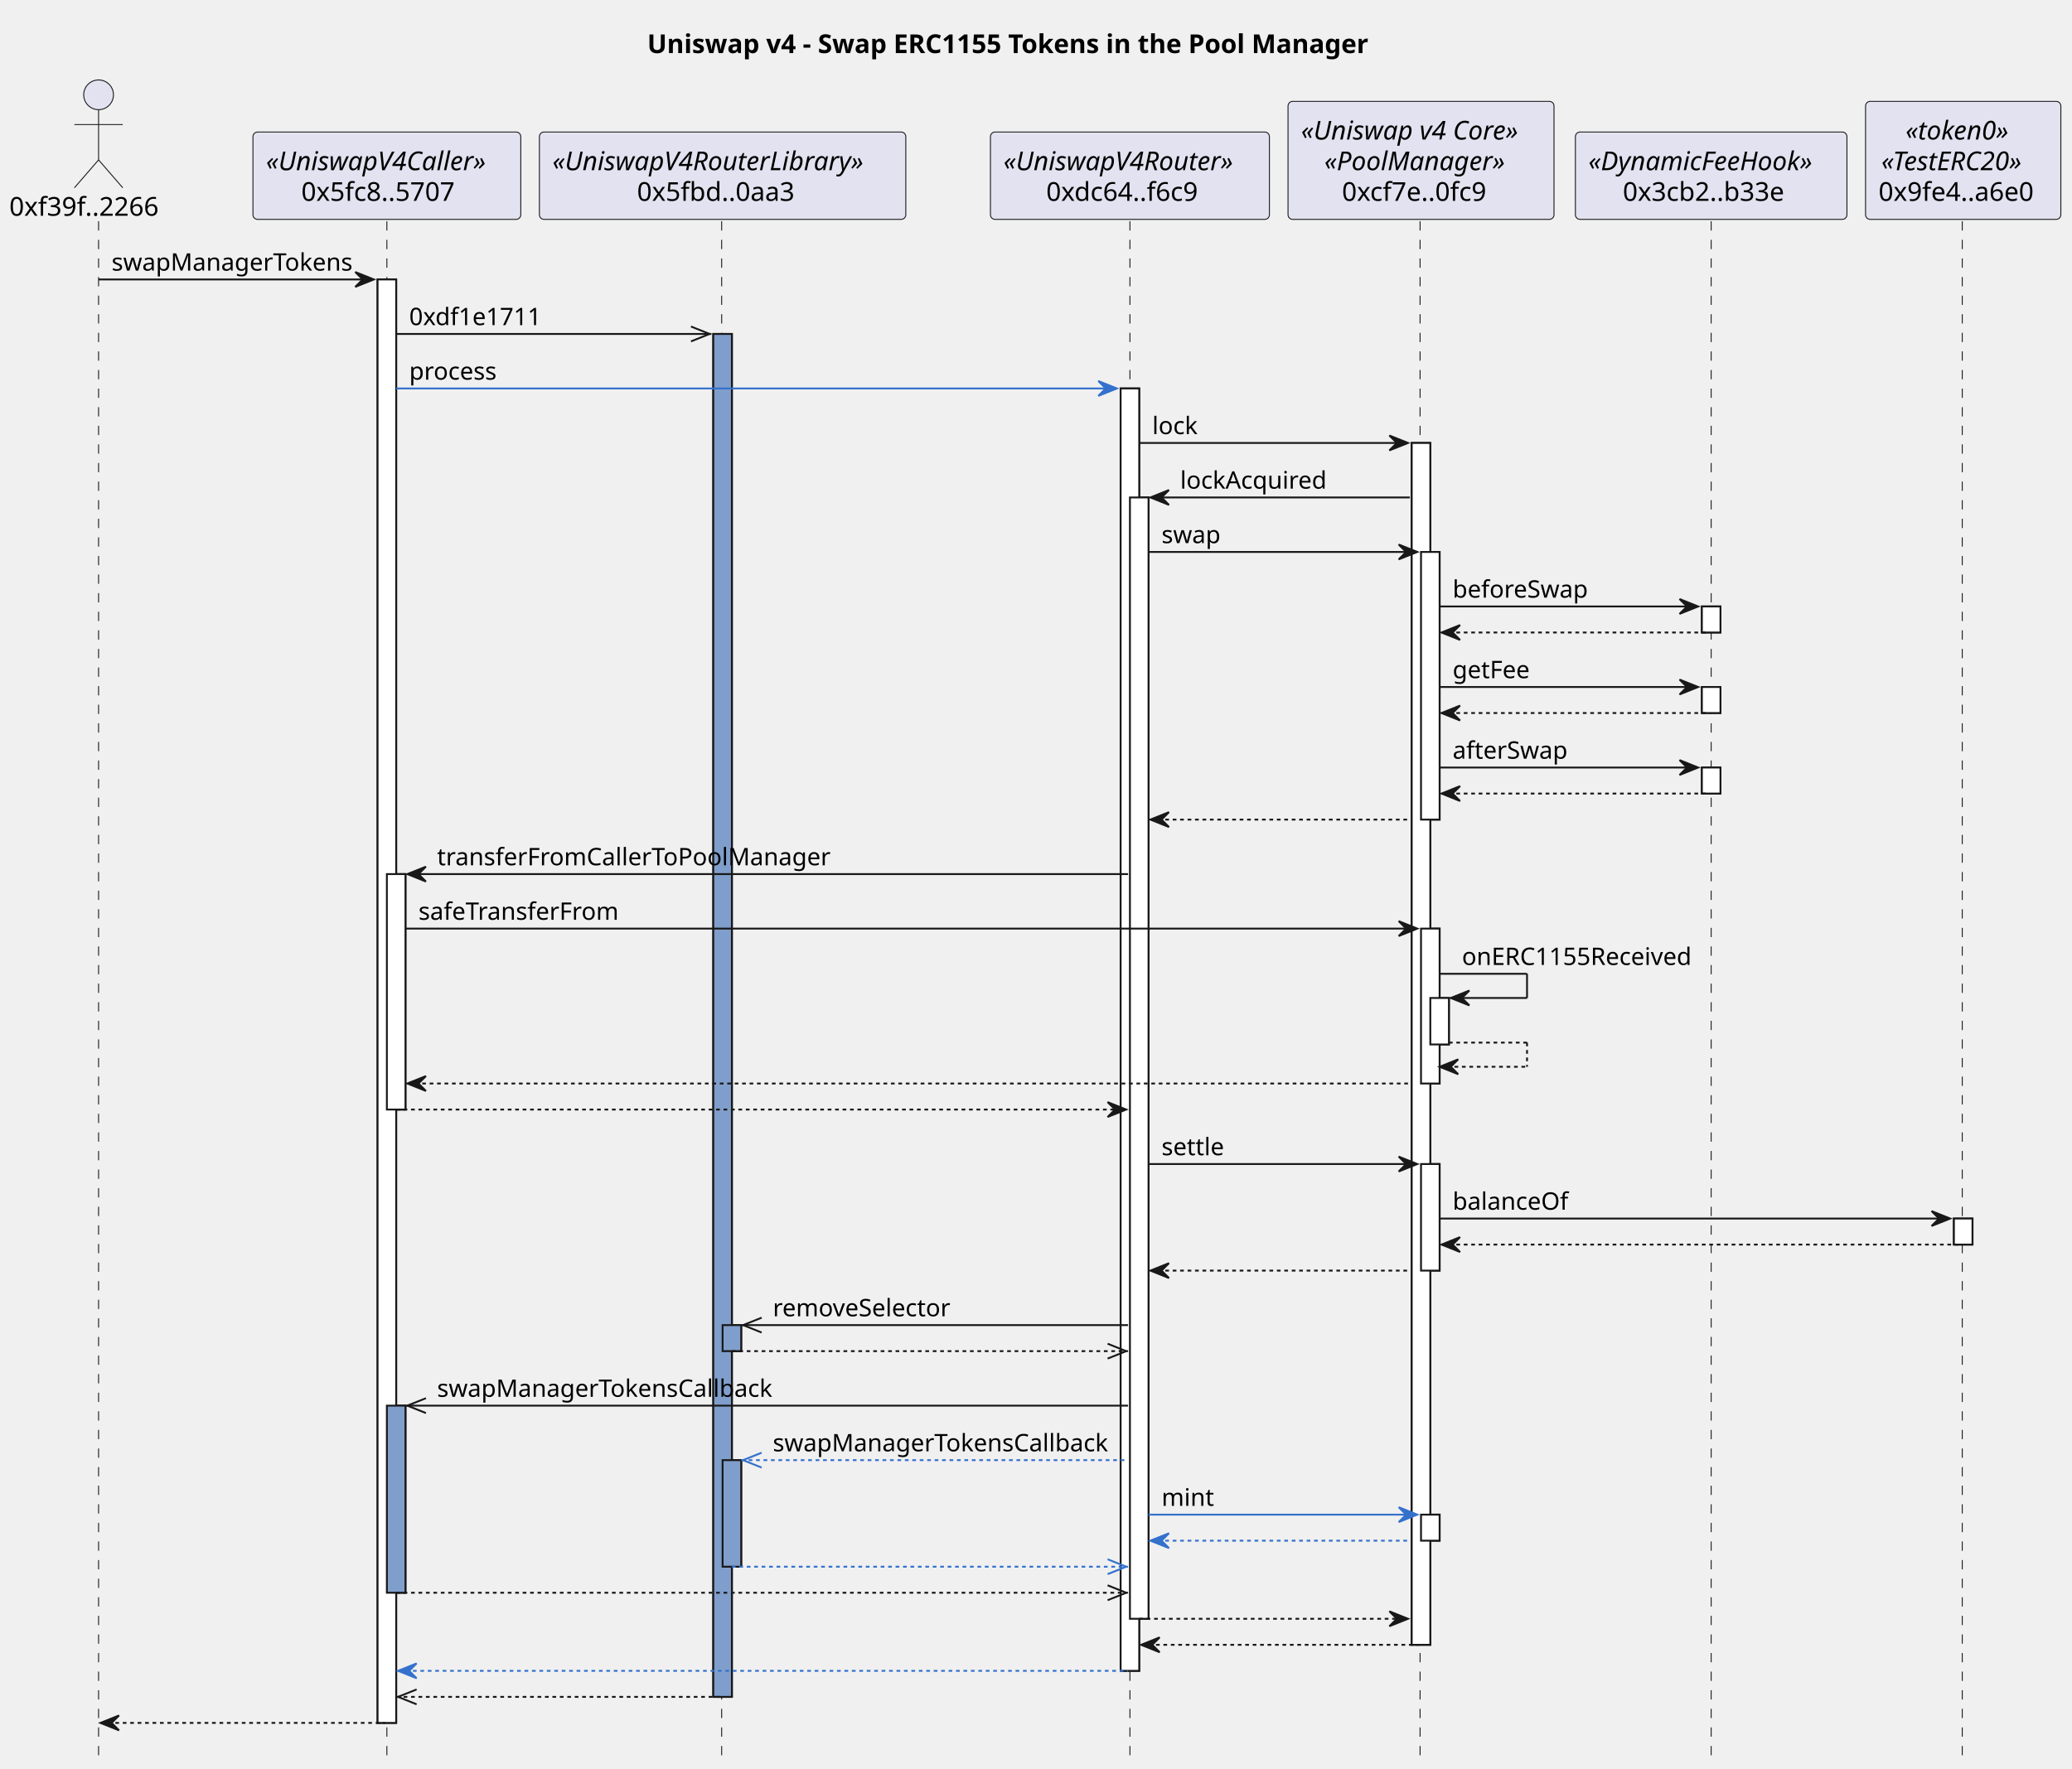
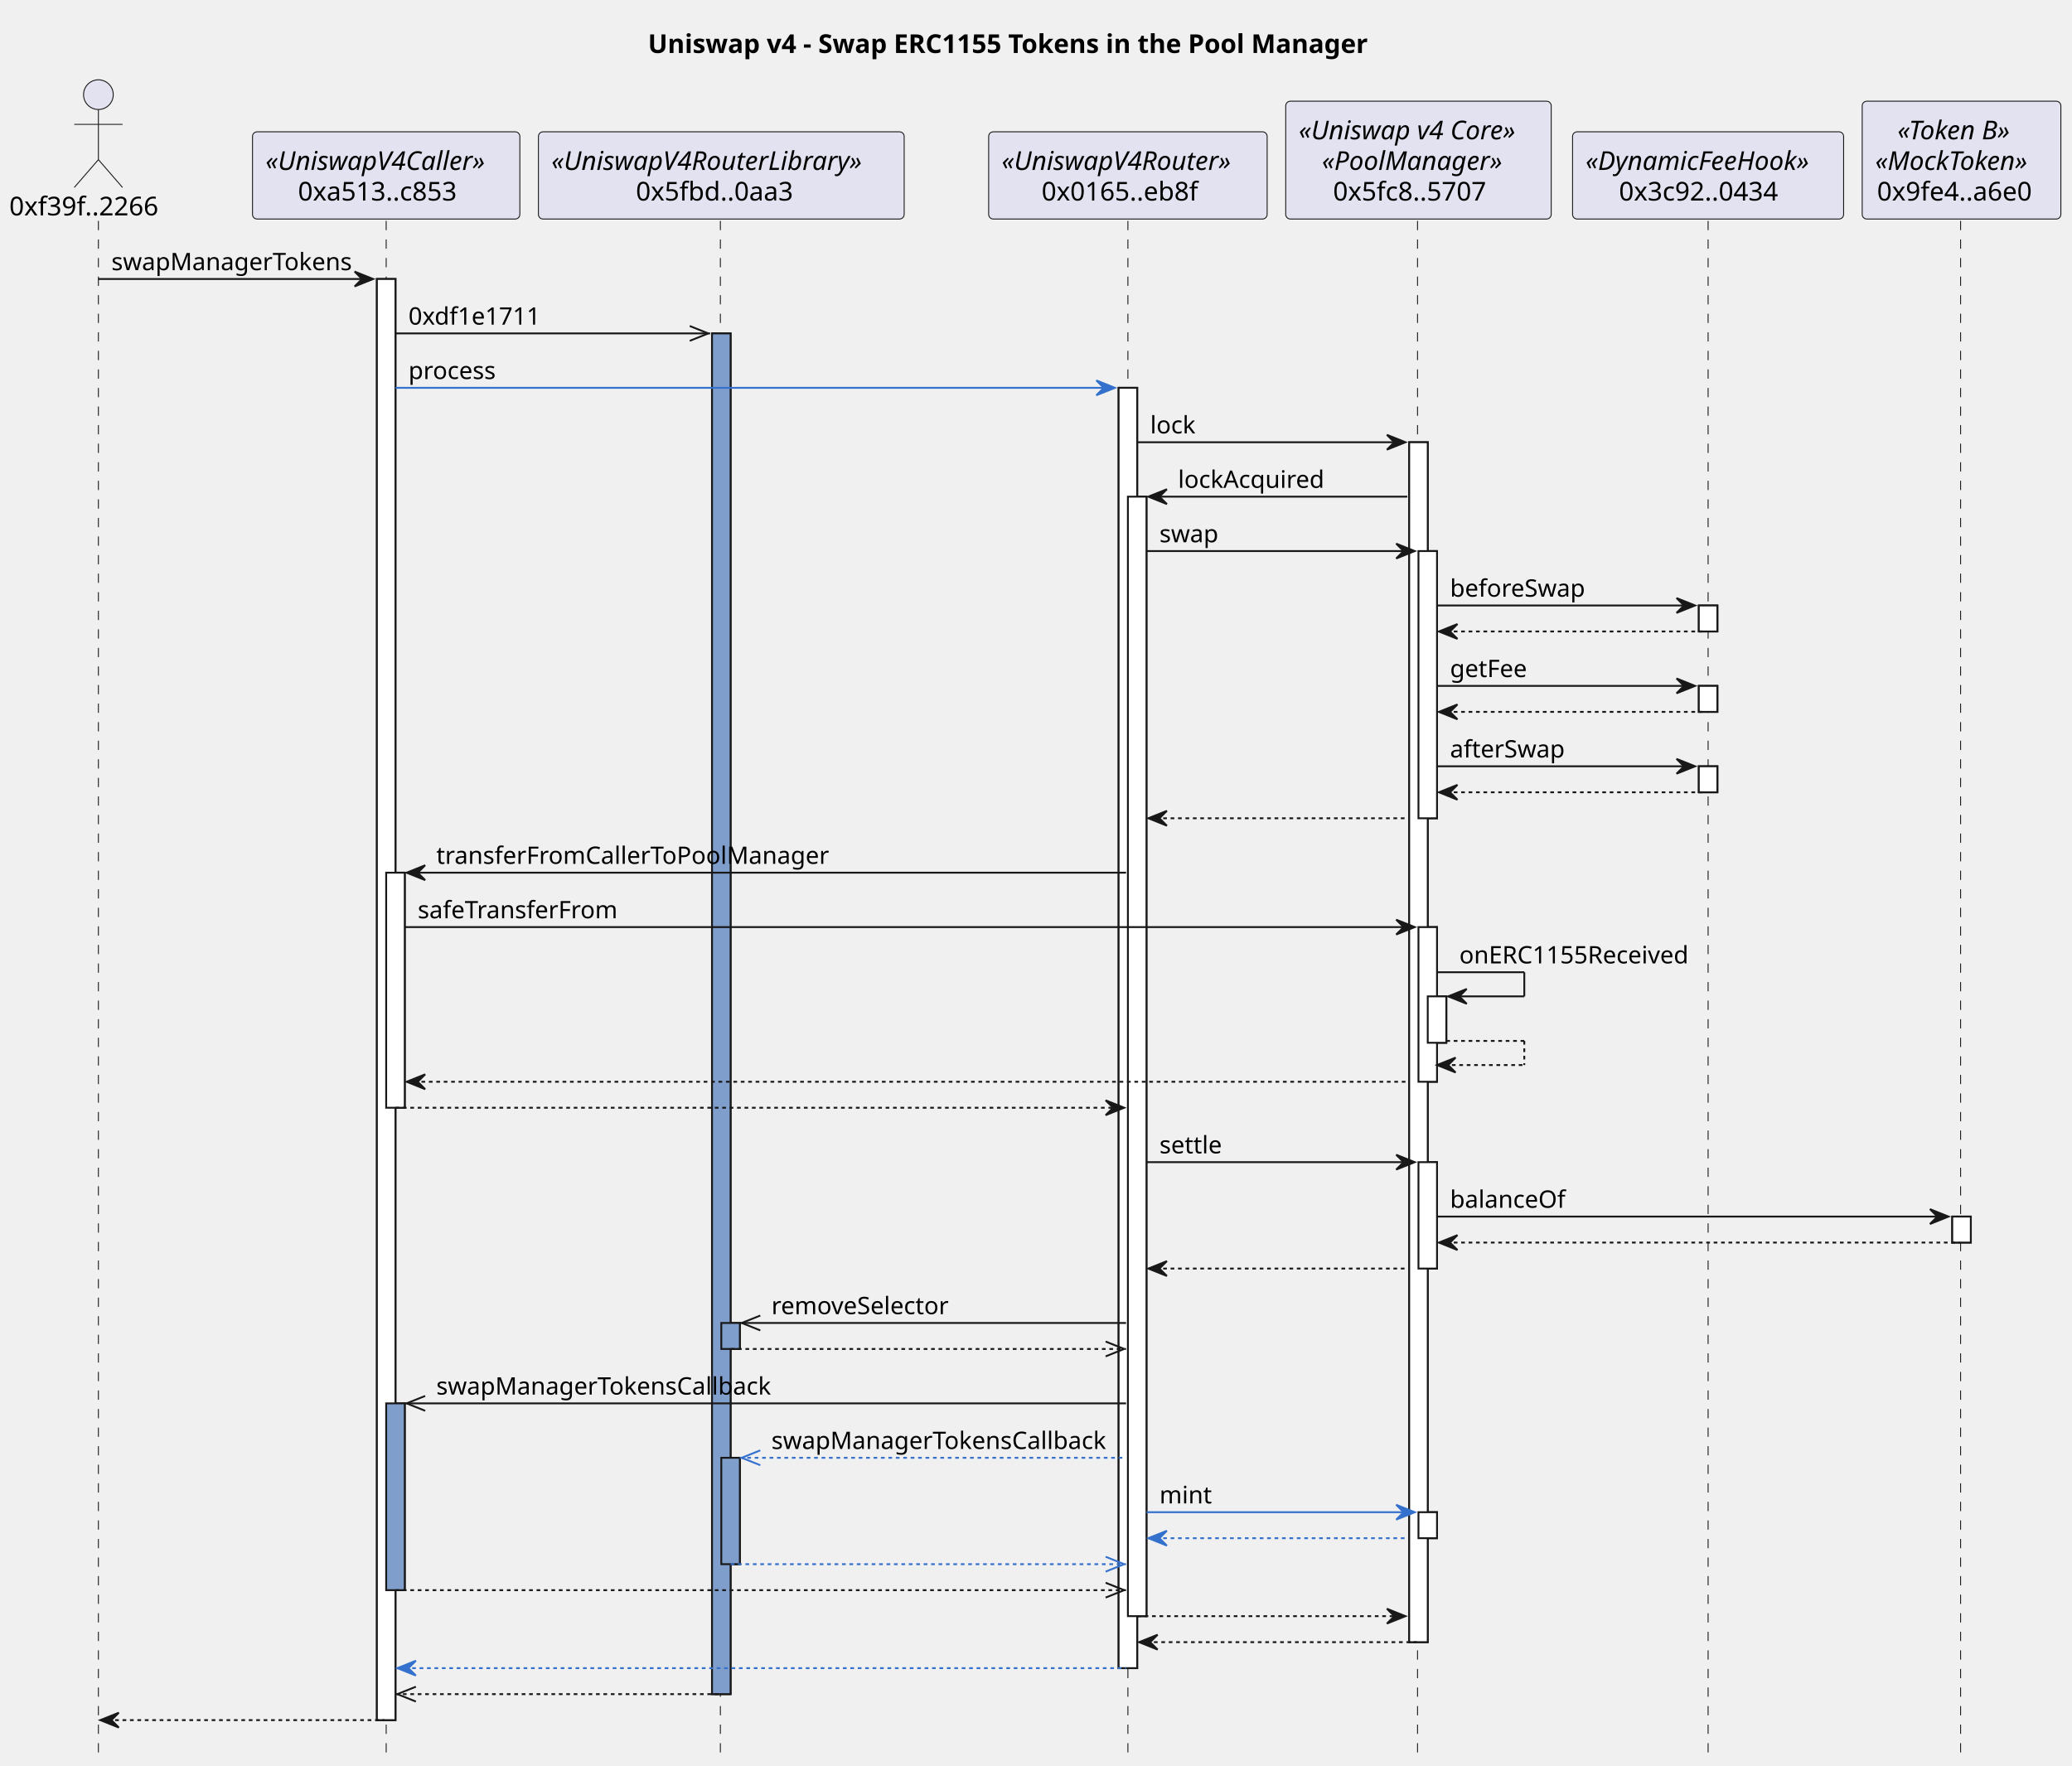
- <svg xmlns="http://www.w3.org/2000/svg" contentStyleType="text/css" height="951px" preserveAspectRatio="none" style="width:1114px;height:951px;background:#FFFFFF;" version="1.1" viewBox="0 0 1114 951" width="1114px" zoomAndPan="magnify">
+ <svg xmlns="http://www.w3.org/2000/svg" contentStyleType="text/css" height="951px" preserveAspectRatio="none" style="width:1116px;height:951px;background:#FFFFFF;" version="1.1" viewBox="0 0 1116 951" width="1116px" zoomAndPan="magnify">
  <defs />
  <g>
-     <text fill="#000000" font-family="sans-serif" font-size="14" font-weight="bold" lengthAdjust="spacing" textLength="416" x="348" y="28.535">Uniswap v4 - Swap ERC1155 Tokens in the Pool Manager</text>
+     <text fill="#000000" font-family="sans-serif" font-size="14" font-weight="bold" lengthAdjust="spacing" textLength="416" x="349" y="28.535">Uniswap v4 - Swap ERC1155 Tokens in the Pool Manager</text>
    <rect fill="#FFFFFF" height="776.279" style="stroke:#181818;stroke-width:1.0;" width="10" x="203" y="150.287" />
    <rect fill="#FFFFFF" height="126.621" style="stroke:#181818;stroke-width:1.0;" width="10" x="208" y="470.082" />
    <rect fill="#809ECB" height="100.621" style="stroke:#181818;stroke-width:1.0;" width="10" x="208" y="755.945" />
    <rect fill="#809ECB" height="732.969" style="stroke:#181818;stroke-width:1.0;" width="10" x="383.5" y="179.598" />
    <rect fill="#809ECB" height="14" style="stroke:#181818;stroke-width:1.0;" width="10" x="388.5" y="712.635" />
    <rect fill="#809ECB" height="57.31" style="stroke:#181818;stroke-width:1.0;" width="10" x="388.5" y="785.256" />
    <rect fill="#FFFFFF" height="689.658" style="stroke:#181818;stroke-width:1.0;" width="10" x="602.5" y="208.908" />
    <rect fill="#FFFFFF" height="603.037" style="stroke:#181818;stroke-width:1.0;" width="10" x="607.5" y="267.529" />
    <rect fill="#FFFFFF" height="646.348" style="stroke:#181818;stroke-width:1.0;" width="10" x="759" y="238.219" />
    <rect fill="#FFFFFF" height="143.932" style="stroke:#181818;stroke-width:1.0;" width="10" x="764" y="296.84" />
    <rect fill="#FFFFFF" height="83.311" style="stroke:#181818;stroke-width:1.0;" width="10" x="764" y="499.393" />
    <rect fill="#FFFFFF" height="25" style="stroke:#181818;stroke-width:1.0;" width="10" x="769" y="536.703" />
    <rect fill="#FFFFFF" height="57.31" style="stroke:#181818;stroke-width:1.0;" width="10" x="764" y="626.014" />
    <rect fill="#FFFFFF" height="14" style="stroke:#181818;stroke-width:1.0;" width="10" x="764" y="814.566" />
    <rect fill="#FFFFFF" height="14" style="stroke:#181818;stroke-width:1.0;" width="10" x="915" y="326.15" />
    <rect fill="#FFFFFF" height="14" style="stroke:#181818;stroke-width:1.0;" width="10" x="915" y="369.461" />
    <rect fill="#FFFFFF" height="14" style="stroke:#181818;stroke-width:1.0;" width="10" x="915" y="412.772" />
-     <rect fill="#FFFFFF" height="14" style="stroke:#181818;stroke-width:1.0;" width="10" x="1050.5" y="655.324" />
+     <rect fill="#FFFFFF" height="14" style="stroke:#181818;stroke-width:1.0;" width="10" x="1051.5" y="655.324" />
    <line style="stroke:#181818;stroke-width:0.5;stroke-dasharray:5.0,5.0;" x1="53" x2="53" y1="118.977" y2="944.566" />
    <line style="stroke:#181818;stroke-width:0.5;stroke-dasharray:5.0,5.0;" x1="208" x2="208" y1="118.977" y2="944.566" />
    <line style="stroke:#181818;stroke-width:0.5;stroke-dasharray:5.0,5.0;" x1="388" x2="388" y1="118.977" y2="944.566" />
    <line style="stroke:#181818;stroke-width:0.5;stroke-dasharray:5.0,5.0;" x1="607.5" x2="607.5" y1="118.977" y2="944.566" />
    <line style="stroke:#181818;stroke-width:0.5;stroke-dasharray:5.0,5.0;" x1="763.5" x2="763.5" y1="118.977" y2="944.566" />
    <line style="stroke:#181818;stroke-width:0.5;stroke-dasharray:5.0,5.0;" x1="920" x2="920" y1="118.977" y2="944.566" />
-     <line style="stroke:#181818;stroke-width:0.5;stroke-dasharray:5.0,5.0;" x1="1055" x2="1055" y1="118.977" y2="944.566" />
+     <line style="stroke:#181818;stroke-width:0.5;stroke-dasharray:5.0,5.0;" x1="1056" x2="1056" y1="118.977" y2="944.566" />
    <text fill="#000000" font-family="sans-serif" font-size="14" lengthAdjust="spacing" textLength="90" x="5" y="116.023">0xf39f..2266</text>
    <ellipse cx="53" cy="50.988" fill="#E2E2F0" rx="8" ry="8" style="stroke:#181818;stroke-width:0.5;" />
    <path d="M53,58.988 L53,85.988 M40,66.988 L66,66.988 M53,85.988 L40,100.988 M53,85.988 L66,100.988 " fill="none" style="stroke:#181818;stroke-width:0.5;" />
    <rect fill="#E2E2F0" height="46.977" rx="2.5" ry="2.5" style="stroke:#181818;stroke-width:0.5;" width="144" x="136" y="71" />
    <text fill="#000000" font-family="sans-serif" font-size="14" font-style="italic" lengthAdjust="spacing" textLength="130" x="143" y="91.535">«UniswapV4Caller»</text>
-     <text fill="#000000" font-family="sans-serif" font-size="14" lengthAdjust="spacing" textLength="92" x="162" y="108.023">0x5fc8..5707</text>
+     <text fill="#000000" font-family="sans-serif" font-size="14" lengthAdjust="spacing" textLength="95" x="160.5" y="108.023">0xa513..c853</text>
    <rect fill="#E2E2F0" height="46.977" rx="2.5" ry="2.5" style="stroke:#181818;stroke-width:0.5;" width="197" x="290" y="71" />
    <text fill="#000000" font-family="sans-serif" font-size="14" font-style="italic" lengthAdjust="spacing" textLength="183" x="297" y="91.535">«UniswapV4RouterLibrary»</text>
    <text fill="#000000" font-family="sans-serif" font-size="14" lengthAdjust="spacing" textLength="92" x="342.5" y="108.023">0x5fbd..0aa3</text>
    <rect fill="#E2E2F0" height="46.977" rx="2.5" ry="2.5" style="stroke:#181818;stroke-width:0.5;" width="150" x="532.5" y="71" />
    <text fill="#000000" font-family="sans-serif" font-size="14" font-style="italic" lengthAdjust="spacing" textLength="136" x="539.5" y="91.535">«UniswapV4Router»</text>
-     <text fill="#000000" font-family="sans-serif" font-size="14" lengthAdjust="spacing" textLength="90" x="562.5" y="108.023">0xdc64..f6c9</text>
+     <text fill="#000000" font-family="sans-serif" font-size="14" lengthAdjust="spacing" textLength="93" x="561" y="108.023">0x0165..eb8f</text>
    <rect fill="#E2E2F0" height="63.465" rx="2.5" ry="2.5" style="stroke:#181818;stroke-width:0.5;" width="143" x="692.5" y="54.512" />
    <text fill="#000000" font-family="sans-serif" font-size="14" font-style="italic" lengthAdjust="spacing" textLength="129" x="699.5" y="75.047">«Uniswap v4 Core»</text>
    <text fill="#000000" font-family="sans-serif" font-size="14" font-style="italic" lengthAdjust="spacing" textLength="104" x="712" y="91.535">«PoolManager»</text>
-     <text fill="#000000" font-family="sans-serif" font-size="14" lengthAdjust="spacing" textLength="85" x="721.5" y="108.023">0xcf7e..0fc9</text>
+     <text fill="#000000" font-family="sans-serif" font-size="14" lengthAdjust="spacing" textLength="92" x="718" y="108.023">0x5fc8..5707</text>
    <rect fill="#E2E2F0" height="46.977" rx="2.5" ry="2.5" style="stroke:#181818;stroke-width:0.5;" width="146" x="847" y="71" />
    <text fill="#000000" font-family="sans-serif" font-size="14" font-style="italic" lengthAdjust="spacing" textLength="132" x="854" y="91.535">«DynamicFeeHook»</text>
-     <text fill="#000000" font-family="sans-serif" font-size="14" lengthAdjust="spacing" textLength="95" x="872.5" y="108.023">0x3cb2..b33e</text>
-     <rect fill="#E2E2F0" height="63.465" rx="2.5" ry="2.5" style="stroke:#181818;stroke-width:0.5;" width="105" x="1003" y="54.512" />
-     <text fill="#000000" font-family="sans-serif" font-size="14" font-style="italic" lengthAdjust="spacing" textLength="62" x="1024.5" y="75.047">«token0»</text>
-     <text fill="#000000" font-family="sans-serif" font-size="14" font-style="italic" lengthAdjust="spacing" textLength="88" x="1011.5" y="91.535">«TestERC20»</text>
-     <text fill="#000000" font-family="sans-serif" font-size="14" lengthAdjust="spacing" textLength="91" x="1010" y="108.023">0x9fe4..a6e0</text>
+     <text fill="#000000" font-family="sans-serif" font-size="14" lengthAdjust="spacing" textLength="96" x="872" y="108.023">0x3c92..0434</text>
+     <rect fill="#E2E2F0" height="63.465" rx="2.5" ry="2.5" style="stroke:#181818;stroke-width:0.5;" width="107" x="1003" y="54.512" />
+     <text fill="#000000" font-family="sans-serif" font-size="14" font-style="italic" lengthAdjust="spacing" textLength="69" x="1022" y="75.047">«Token B»</text>
+     <text fill="#000000" font-family="sans-serif" font-size="14" font-style="italic" lengthAdjust="spacing" textLength="93" x="1010" y="91.535">«MockToken»</text>
+     <text fill="#000000" font-family="sans-serif" font-size="14" lengthAdjust="spacing" textLength="91" x="1011" y="108.023">0x9fe4..a6e0</text>
    <rect fill="#FFFFFF" height="776.279" style="stroke:#181818;stroke-width:1.0;" width="10" x="203" y="150.287" />
    <rect fill="#FFFFFF" height="126.621" style="stroke:#181818;stroke-width:1.0;" width="10" x="208" y="470.082" />
    <rect fill="#809ECB" height="100.621" style="stroke:#181818;stroke-width:1.0;" width="10" x="208" y="755.945" />
    <rect fill="#809ECB" height="732.969" style="stroke:#181818;stroke-width:1.0;" width="10" x="383.5" y="179.598" />
    <rect fill="#809ECB" height="14" style="stroke:#181818;stroke-width:1.0;" width="10" x="388.5" y="712.635" />
    <rect fill="#809ECB" height="57.31" style="stroke:#181818;stroke-width:1.0;" width="10" x="388.5" y="785.256" />
    <rect fill="#FFFFFF" height="689.658" style="stroke:#181818;stroke-width:1.0;" width="10" x="602.5" y="208.908" />
    <rect fill="#FFFFFF" height="603.037" style="stroke:#181818;stroke-width:1.0;" width="10" x="607.5" y="267.529" />
    <rect fill="#FFFFFF" height="646.348" style="stroke:#181818;stroke-width:1.0;" width="10" x="759" y="238.219" />
    <rect fill="#FFFFFF" height="143.932" style="stroke:#181818;stroke-width:1.0;" width="10" x="764" y="296.84" />
    <rect fill="#FFFFFF" height="83.311" style="stroke:#181818;stroke-width:1.0;" width="10" x="764" y="499.393" />
    <rect fill="#FFFFFF" height="25" style="stroke:#181818;stroke-width:1.0;" width="10" x="769" y="536.703" />
    <rect fill="#FFFFFF" height="57.31" style="stroke:#181818;stroke-width:1.0;" width="10" x="764" y="626.014" />
    <rect fill="#FFFFFF" height="14" style="stroke:#181818;stroke-width:1.0;" width="10" x="764" y="814.566" />
    <rect fill="#FFFFFF" height="14" style="stroke:#181818;stroke-width:1.0;" width="10" x="915" y="326.15" />
    <rect fill="#FFFFFF" height="14" style="stroke:#181818;stroke-width:1.0;" width="10" x="915" y="369.461" />
    <rect fill="#FFFFFF" height="14" style="stroke:#181818;stroke-width:1.0;" width="10" x="915" y="412.772" />
-     <rect fill="#FFFFFF" height="14" style="stroke:#181818;stroke-width:1.0;" width="10" x="1050.5" y="655.324" />
+     <rect fill="#FFFFFF" height="14" style="stroke:#181818;stroke-width:1.0;" width="10" x="1051.5" y="655.324" />
    <polygon fill="#181818" points="191,146.287,201,150.287,191,154.287,195,150.287" style="stroke:#181818;stroke-width:1.0;" />
    <line style="stroke:#181818;stroke-width:1.0;" x1="53" x2="197" y1="150.287" y2="150.287" />
    <text fill="#000000" font-family="sans-serif" font-size="13" lengthAdjust="spacing" textLength="131" x="60" y="145.545">swapManagerTokens</text>
    <line style="stroke:#181818;stroke-width:1.0;" x1="381.5" x2="371.5" y1="179.598" y2="175.598" />
    <line style="stroke:#181818;stroke-width:1.0;" x1="381.5" x2="371.5" y1="179.598" y2="183.598" />
    <line style="stroke:#181818;stroke-width:1.0;" x1="213" x2="382.5" y1="179.598" y2="179.598" />
    <text fill="#000000" font-family="sans-serif" font-size="13" lengthAdjust="spacing" textLength="76" x="220" y="174.856">0xdf1e1711</text>
    <polygon fill="#3471CD" points="590.5,204.908,600.5,208.908,590.5,212.908,594.5,208.908" style="stroke:#3471CD;stroke-width:1.0;" />
    <line style="stroke:#3471CD;stroke-width:1.0;" x1="213" x2="596.5" y1="208.908" y2="208.908" />
    <text fill="#000000" font-family="sans-serif" font-size="13" lengthAdjust="spacing" textLength="49" x="220" y="204.166">process</text>
    <polygon fill="#181818" points="747,234.219,757,238.219,747,242.219,751,238.219" style="stroke:#181818;stroke-width:1.0;" />
    <line style="stroke:#181818;stroke-width:1.0;" x1="612.5" x2="753" y1="238.219" y2="238.219" />
    <text fill="#000000" font-family="sans-serif" font-size="13" lengthAdjust="spacing" textLength="27" x="619.5" y="233.477">lock</text>
    <polygon fill="#181818" points="628.5,263.529,618.5,267.529,628.5,271.529,624.5,267.529" style="stroke:#181818;stroke-width:1.0;" />
    <line style="stroke:#181818;stroke-width:1.0;" x1="622.5" x2="758" y1="267.529" y2="267.529" />
    <text fill="#000000" font-family="sans-serif" font-size="13" lengthAdjust="spacing" textLength="83" x="634.5" y="262.787">lockAcquired</text>
    <polygon fill="#181818" points="752,292.84,762,296.84,752,300.84,756,296.84" style="stroke:#181818;stroke-width:1.0;" />
    <line style="stroke:#181818;stroke-width:1.0;" x1="617.5" x2="758" y1="296.84" y2="296.84" />
    <text fill="#000000" font-family="sans-serif" font-size="13" lengthAdjust="spacing" textLength="32" x="624.5" y="292.098">swap</text>
    <polygon fill="#181818" points="903,322.15,913,326.15,903,330.15,907,326.15" style="stroke:#181818;stroke-width:1.0;" />
    <line style="stroke:#181818;stroke-width:1.0;" x1="774" x2="909" y1="326.15" y2="326.15" />
    <text fill="#000000" font-family="sans-serif" font-size="13" lengthAdjust="spacing" textLength="72" x="781" y="321.408">beforeSwap</text>
    <polygon fill="#181818" points="785,336.15,775,340.15,785,344.15,781,340.15" style="stroke:#181818;stroke-width:1.0;" />
    <line style="stroke:#181818;stroke-width:1.0;stroke-dasharray:2.0,2.0;" x1="779" x2="919" y1="340.15" y2="340.15" />
    <polygon fill="#181818" points="903,365.461,913,369.461,903,373.461,907,369.461" style="stroke:#181818;stroke-width:1.0;" />
    <line style="stroke:#181818;stroke-width:1.0;" x1="774" x2="909" y1="369.461" y2="369.461" />
    <text fill="#000000" font-family="sans-serif" font-size="13" lengthAdjust="spacing" textLength="41" x="781" y="364.719">getFee</text>
    <polygon fill="#181818" points="785,379.461,775,383.461,785,387.461,781,383.461" style="stroke:#181818;stroke-width:1.0;" />
    <line style="stroke:#181818;stroke-width:1.0;stroke-dasharray:2.0,2.0;" x1="779" x2="919" y1="383.461" y2="383.461" />
    <polygon fill="#181818" points="903,408.772,913,412.772,903,416.772,907,412.772" style="stroke:#181818;stroke-width:1.0;" />
    <line style="stroke:#181818;stroke-width:1.0;" x1="774" x2="909" y1="412.772" y2="412.772" />
    <text fill="#000000" font-family="sans-serif" font-size="13" lengthAdjust="spacing" textLength="61" x="781" y="408.029">afterSwap</text>
    <polygon fill="#181818" points="785,422.772,775,426.772,785,430.772,781,426.772" style="stroke:#181818;stroke-width:1.0;" />
    <line style="stroke:#181818;stroke-width:1.0;stroke-dasharray:2.0,2.0;" x1="779" x2="919" y1="426.772" y2="426.772" />
    <polygon fill="#181818" points="628.5,436.772,618.5,440.772,628.5,444.772,624.5,440.772" style="stroke:#181818;stroke-width:1.0;" />
    <line style="stroke:#181818;stroke-width:1.0;stroke-dasharray:2.0,2.0;" x1="622.5" x2="758" y1="440.772" y2="440.772" />
    <polygon fill="#181818" points="229,466.082,219,470.082,229,474.082,225,470.082" style="stroke:#181818;stroke-width:1.0;" />
    <line style="stroke:#181818;stroke-width:1.0;" x1="223" x2="606.5" y1="470.082" y2="470.082" />
    <text fill="#000000" font-family="sans-serif" font-size="13" lengthAdjust="spacing" textLength="213" x="235" y="465.34">transferFromCallerToPoolManager</text>
    <polygon fill="#181818" points="752,495.393,762,499.393,752,503.393,756,499.393" style="stroke:#181818;stroke-width:1.0;" />
    <line style="stroke:#181818;stroke-width:1.0;" x1="218" x2="758" y1="499.393" y2="499.393" />
    <text fill="#000000" font-family="sans-serif" font-size="13" lengthAdjust="spacing" textLength="110" x="225" y="494.65">safeTransferFrom</text>
    <line style="stroke:#181818;stroke-width:1.0;" x1="774" x2="821" y1="523.703" y2="523.703" />
    <line style="stroke:#181818;stroke-width:1.0;" x1="821" x2="821" y1="523.703" y2="536.703" />
    <line style="stroke:#181818;stroke-width:1.0;" x1="780" x2="821" y1="536.703" y2="536.703" />
    <polygon fill="#181818" points="790,532.703,780,536.703,790,540.703,786,536.703" style="stroke:#181818;stroke-width:1.0;" />
    <text fill="#000000" font-family="sans-serif" font-size="13" lengthAdjust="spacing" textLength="127" x="786" y="518.961">onERC1155Received</text>
    <line style="stroke:#181818;stroke-width:1.0;stroke-dasharray:2.0,2.0;" x1="779" x2="821" y1="560.703" y2="560.703" />
    <line style="stroke:#181818;stroke-width:1.0;stroke-dasharray:2.0,2.0;" x1="821" x2="821" y1="560.703" y2="573.703" />
    <line style="stroke:#181818;stroke-width:1.0;stroke-dasharray:2.0,2.0;" x1="774" x2="821" y1="573.703" y2="573.703" />
    <polygon fill="#181818" points="784,569.703,774,573.703,784,577.703,780,573.703" style="stroke:#181818;stroke-width:1.0;" />
    <polygon fill="#181818" points="229,578.703,219,582.703,229,586.703,225,582.703" style="stroke:#181818;stroke-width:1.0;" />
    <line style="stroke:#181818;stroke-width:1.0;stroke-dasharray:2.0,2.0;" x1="223" x2="758" y1="582.703" y2="582.703" />
    <polygon fill="#181818" points="595.5,592.703,605.5,596.703,595.5,600.703,599.5,596.703" style="stroke:#181818;stroke-width:1.0;" />
    <line style="stroke:#181818;stroke-width:1.0;stroke-dasharray:2.0,2.0;" x1="213" x2="601.5" y1="596.703" y2="596.703" />
    <polygon fill="#181818" points="752,622.014,762,626.014,752,630.014,756,626.014" style="stroke:#181818;stroke-width:1.0;" />
    <line style="stroke:#181818;stroke-width:1.0;" x1="617.5" x2="758" y1="626.014" y2="626.014" />
    <text fill="#000000" font-family="sans-serif" font-size="13" lengthAdjust="spacing" textLength="35" x="624.5" y="621.271">settle</text>
-     <polygon fill="#181818" points="1038.5,651.324,1048.5,655.324,1038.5,659.324,1042.5,655.324" style="stroke:#181818;stroke-width:1.0;" />
-     <line style="stroke:#181818;stroke-width:1.0;" x1="774" x2="1044.5" y1="655.324" y2="655.324" />
+     <polygon fill="#181818" points="1039.5,651.324,1049.5,655.324,1039.5,659.324,1043.5,655.324" style="stroke:#181818;stroke-width:1.0;" />
+     <line style="stroke:#181818;stroke-width:1.0;" x1="774" x2="1045.5" y1="655.324" y2="655.324" />
    <text fill="#000000" font-family="sans-serif" font-size="13" lengthAdjust="spacing" textLength="63" x="781" y="650.582">balanceOf</text>
    <polygon fill="#181818" points="785,665.324,775,669.324,785,673.324,781,669.324" style="stroke:#181818;stroke-width:1.0;" />
-     <line style="stroke:#181818;stroke-width:1.0;stroke-dasharray:2.0,2.0;" x1="779" x2="1054.5" y1="669.324" y2="669.324" />
+     <line style="stroke:#181818;stroke-width:1.0;stroke-dasharray:2.0,2.0;" x1="779" x2="1055.5" y1="669.324" y2="669.324" />
    <polygon fill="#181818" points="628.5,679.324,618.5,683.324,628.5,687.324,624.5,683.324" style="stroke:#181818;stroke-width:1.0;" />
    <line style="stroke:#181818;stroke-width:1.0;stroke-dasharray:2.0,2.0;" x1="622.5" x2="758" y1="683.324" y2="683.324" />
    <line style="stroke:#181818;stroke-width:1.0;" x1="399.5" x2="409.5" y1="712.635" y2="708.635" />
    <line style="stroke:#181818;stroke-width:1.0;" x1="399.5" x2="409.5" y1="712.635" y2="716.635" />
    <line style="stroke:#181818;stroke-width:1.0;" x1="398.5" x2="606.5" y1="712.635" y2="712.635" />
    <text fill="#000000" font-family="sans-serif" font-size="13" lengthAdjust="spacing" textLength="96" x="415.5" y="707.893">removeSelector</text>
    <line style="stroke:#181818;stroke-width:1.0;" x1="605.5" x2="595.5" y1="726.635" y2="722.635" />
    <line style="stroke:#181818;stroke-width:1.0;" x1="605.5" x2="595.5" y1="726.635" y2="730.635" />
    <line style="stroke:#181818;stroke-width:1.0;stroke-dasharray:2.0,2.0;" x1="393.5" x2="606.5" y1="726.635" y2="726.635" />
    <line style="stroke:#181818;stroke-width:1.0;" x1="219" x2="229" y1="755.945" y2="751.945" />
    <line style="stroke:#181818;stroke-width:1.0;" x1="219" x2="229" y1="755.945" y2="759.945" />
    <line style="stroke:#181818;stroke-width:1.0;" x1="218" x2="606.5" y1="755.945" y2="755.945" />
    <text fill="#000000" font-family="sans-serif" font-size="13" lengthAdjust="spacing" textLength="185" x="235" y="751.203">swapManagerTokensCallback</text>
    <line style="stroke:#3471CD;stroke-width:1.0;" x1="399.5" x2="409.5" y1="785.256" y2="781.256" />
    <line style="stroke:#3471CD;stroke-width:1.0;" x1="399.5" x2="409.5" y1="785.256" y2="789.256" />
    <line style="stroke:#3471CD;stroke-width:1.0;stroke-dasharray:2.0,2.0;" x1="398.5" x2="606.5" y1="785.256" y2="785.256" />
    <text fill="#000000" font-family="sans-serif" font-size="13" lengthAdjust="spacing" textLength="185" x="415.5" y="780.514">swapManagerTokensCallback</text>
    <polygon fill="#3471CD" points="752,810.566,762,814.566,752,818.566,756,814.566" style="stroke:#3471CD;stroke-width:1.0;" />
    <line style="stroke:#3471CD;stroke-width:1.0;" x1="617.5" x2="758" y1="814.566" y2="814.566" />
    <text fill="#000000" font-family="sans-serif" font-size="13" lengthAdjust="spacing" textLength="29" x="624.5" y="809.824">mint</text>
    <polygon fill="#3471CD" points="628.5,824.566,618.5,828.566,628.5,832.566,624.5,828.566" style="stroke:#3471CD;stroke-width:1.0;" />
    <line style="stroke:#3471CD;stroke-width:1.0;stroke-dasharray:2.0,2.0;" x1="622.5" x2="758" y1="828.566" y2="828.566" />
    <line style="stroke:#3471CD;stroke-width:1.0;" x1="605.5" x2="595.5" y1="842.566" y2="838.566" />
    <line style="stroke:#3471CD;stroke-width:1.0;" x1="605.5" x2="595.5" y1="842.566" y2="846.566" />
    <line style="stroke:#3471CD;stroke-width:1.0;stroke-dasharray:2.0,2.0;" x1="393.5" x2="606.5" y1="842.566" y2="842.566" />
    <line style="stroke:#181818;stroke-width:1.0;" x1="605.5" x2="595.5" y1="856.566" y2="852.566" />
    <line style="stroke:#181818;stroke-width:1.0;" x1="605.5" x2="595.5" y1="856.566" y2="860.566" />
    <line style="stroke:#181818;stroke-width:1.0;stroke-dasharray:2.0,2.0;" x1="213" x2="606.5" y1="856.566" y2="856.566" />
    <polygon fill="#181818" points="747,866.566,757,870.566,747,874.566,751,870.566" style="stroke:#181818;stroke-width:1.0;" />
    <line style="stroke:#181818;stroke-width:1.0;stroke-dasharray:2.0,2.0;" x1="612.5" x2="753" y1="870.566" y2="870.566" />
    <polygon fill="#181818" points="623.5,880.566,613.5,884.566,623.5,888.566,619.5,884.566" style="stroke:#181818;stroke-width:1.0;" />
    <line style="stroke:#181818;stroke-width:1.0;stroke-dasharray:2.0,2.0;" x1="617.5" x2="763" y1="884.566" y2="884.566" />
    <polygon fill="#3471CD" points="224,894.566,214,898.566,224,902.566,220,898.566" style="stroke:#3471CD;stroke-width:1.0;" />
    <line style="stroke:#3471CD;stroke-width:1.0;stroke-dasharray:2.0,2.0;" x1="218" x2="606.5" y1="898.566" y2="898.566" />
    <line style="stroke:#181818;stroke-width:1.0;" x1="214" x2="224" y1="912.566" y2="908.566" />
    <line style="stroke:#181818;stroke-width:1.0;" x1="214" x2="224" y1="912.566" y2="916.566" />
    <line style="stroke:#181818;stroke-width:1.0;stroke-dasharray:2.0,2.0;" x1="213" x2="387.5" y1="912.566" y2="912.566" />
    <polygon fill="#181818" points="64,922.566,54,926.566,64,930.566,60,926.566" style="stroke:#181818;stroke-width:1.0;" />
    <line style="stroke:#181818;stroke-width:1.0;stroke-dasharray:2.0,2.0;" x1="58" x2="207" y1="926.566" y2="926.566" />
  </g>
</svg>
